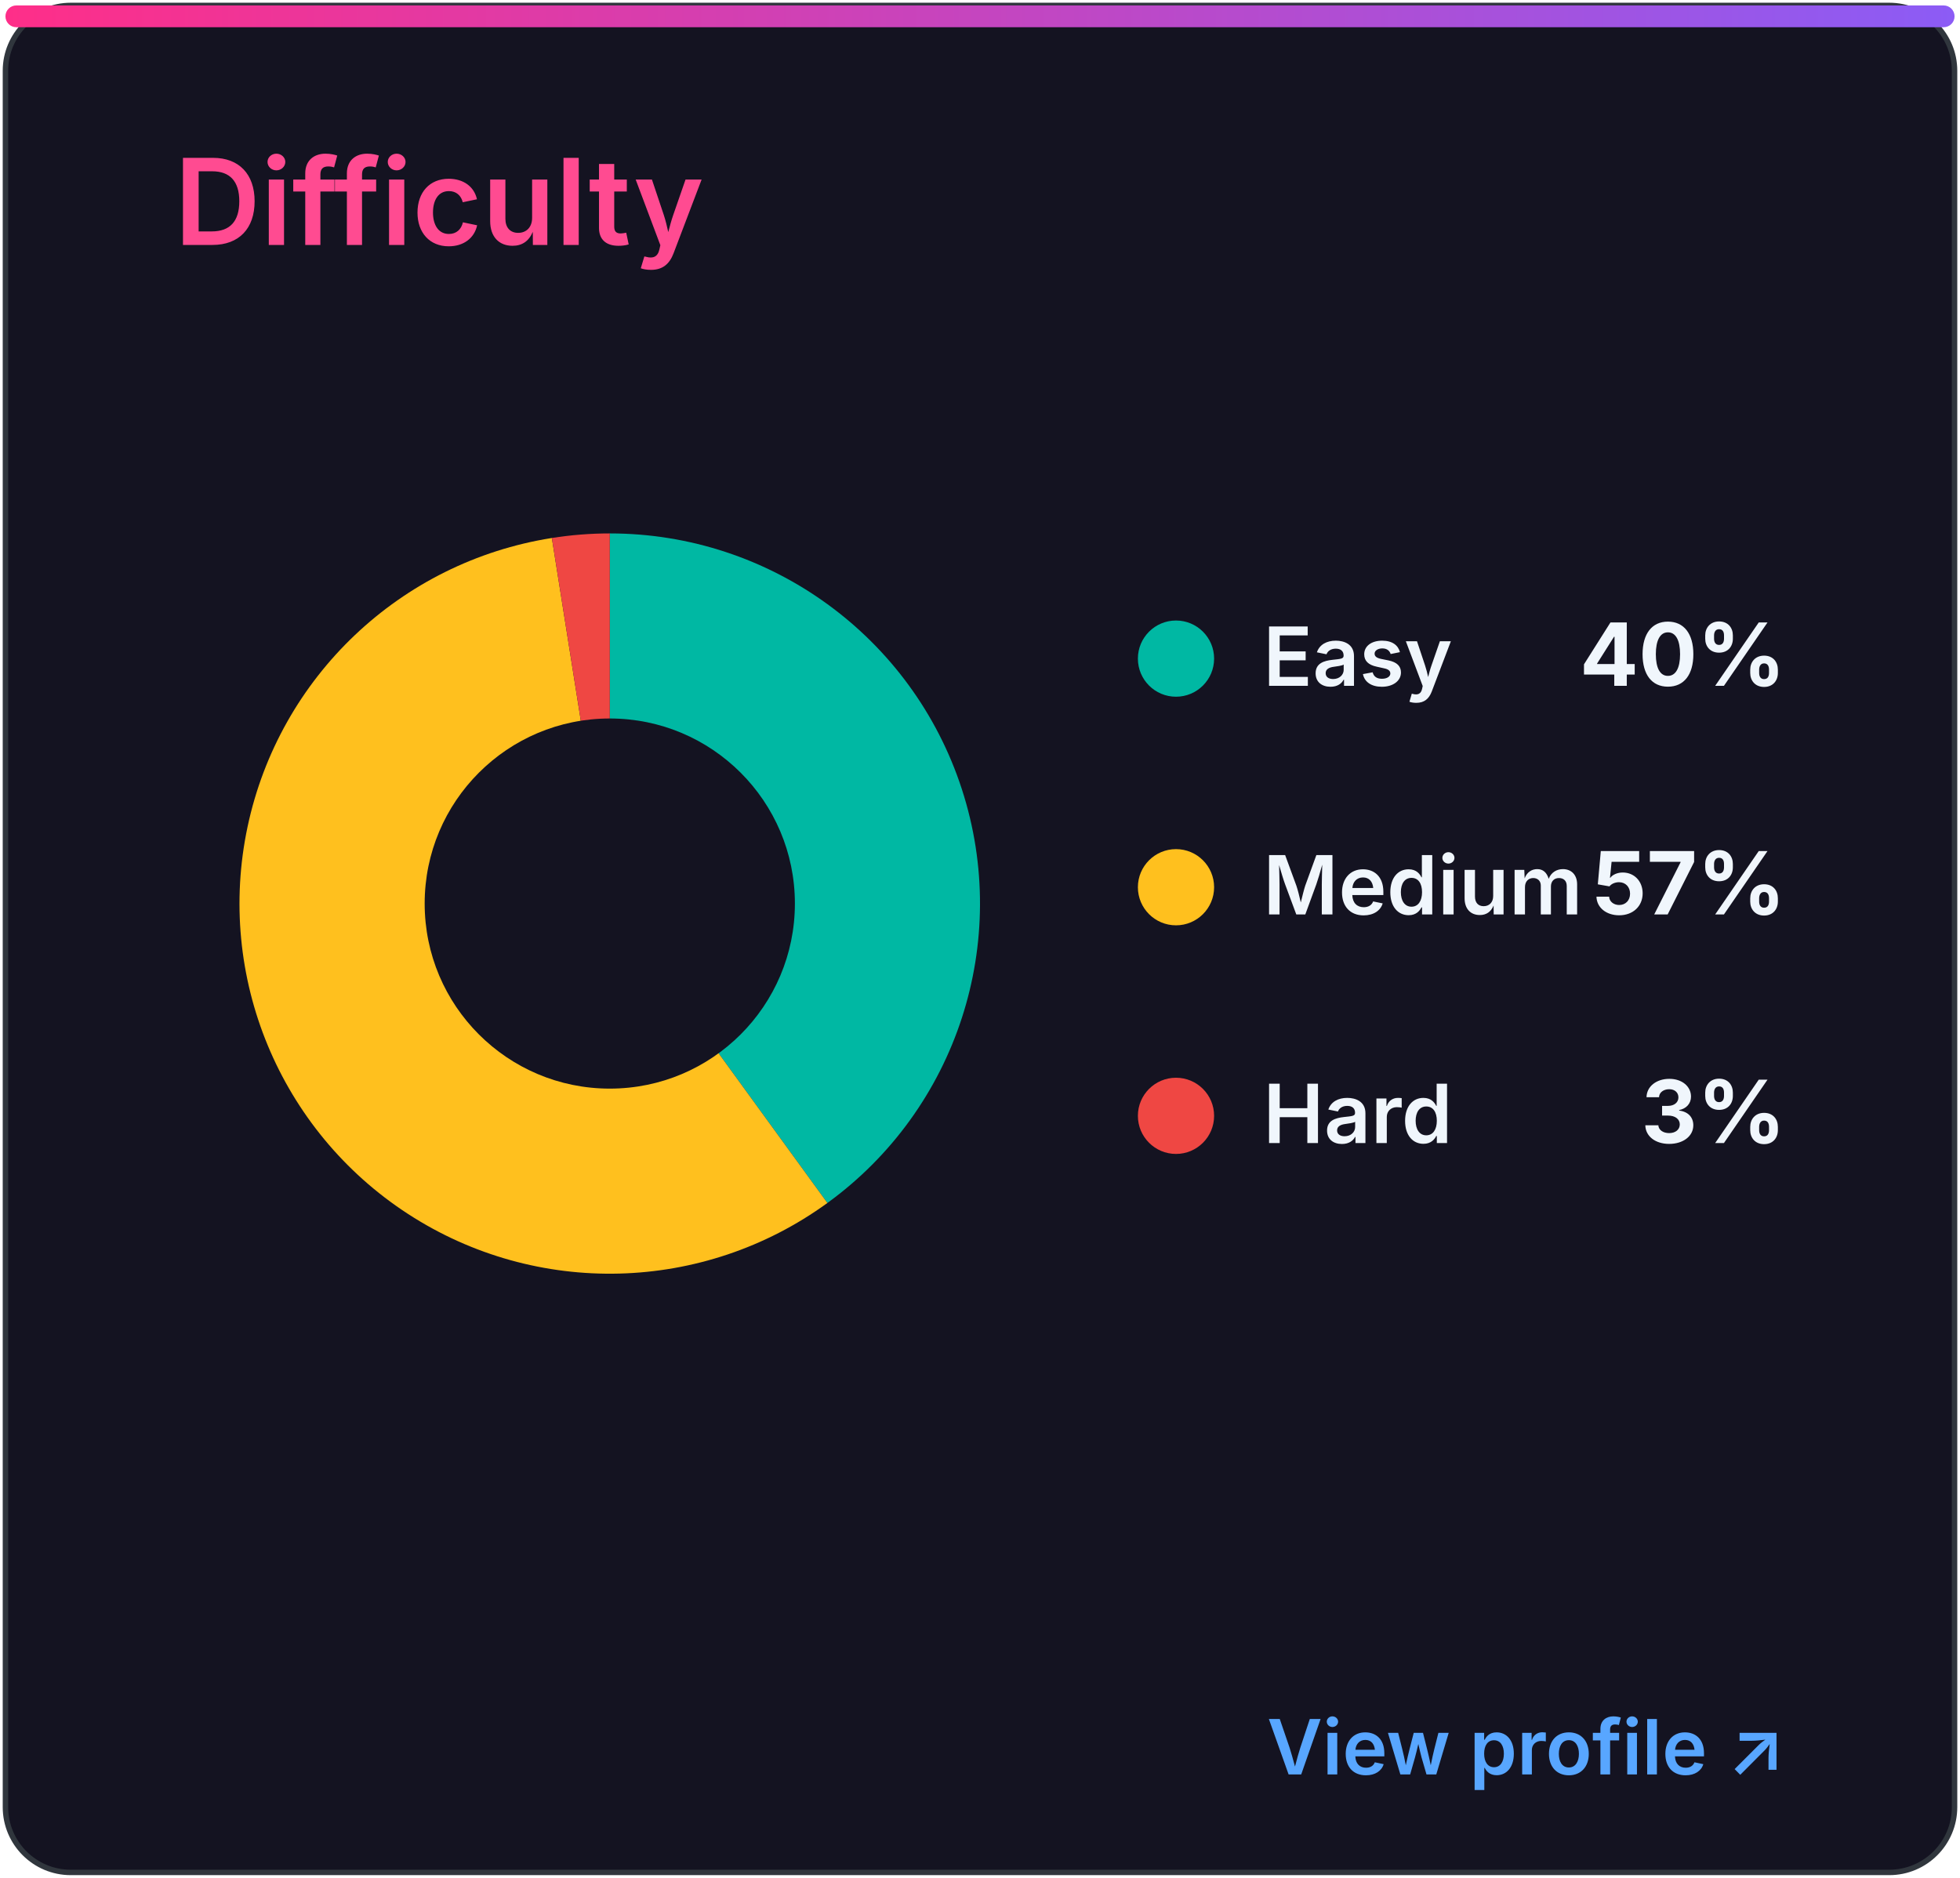
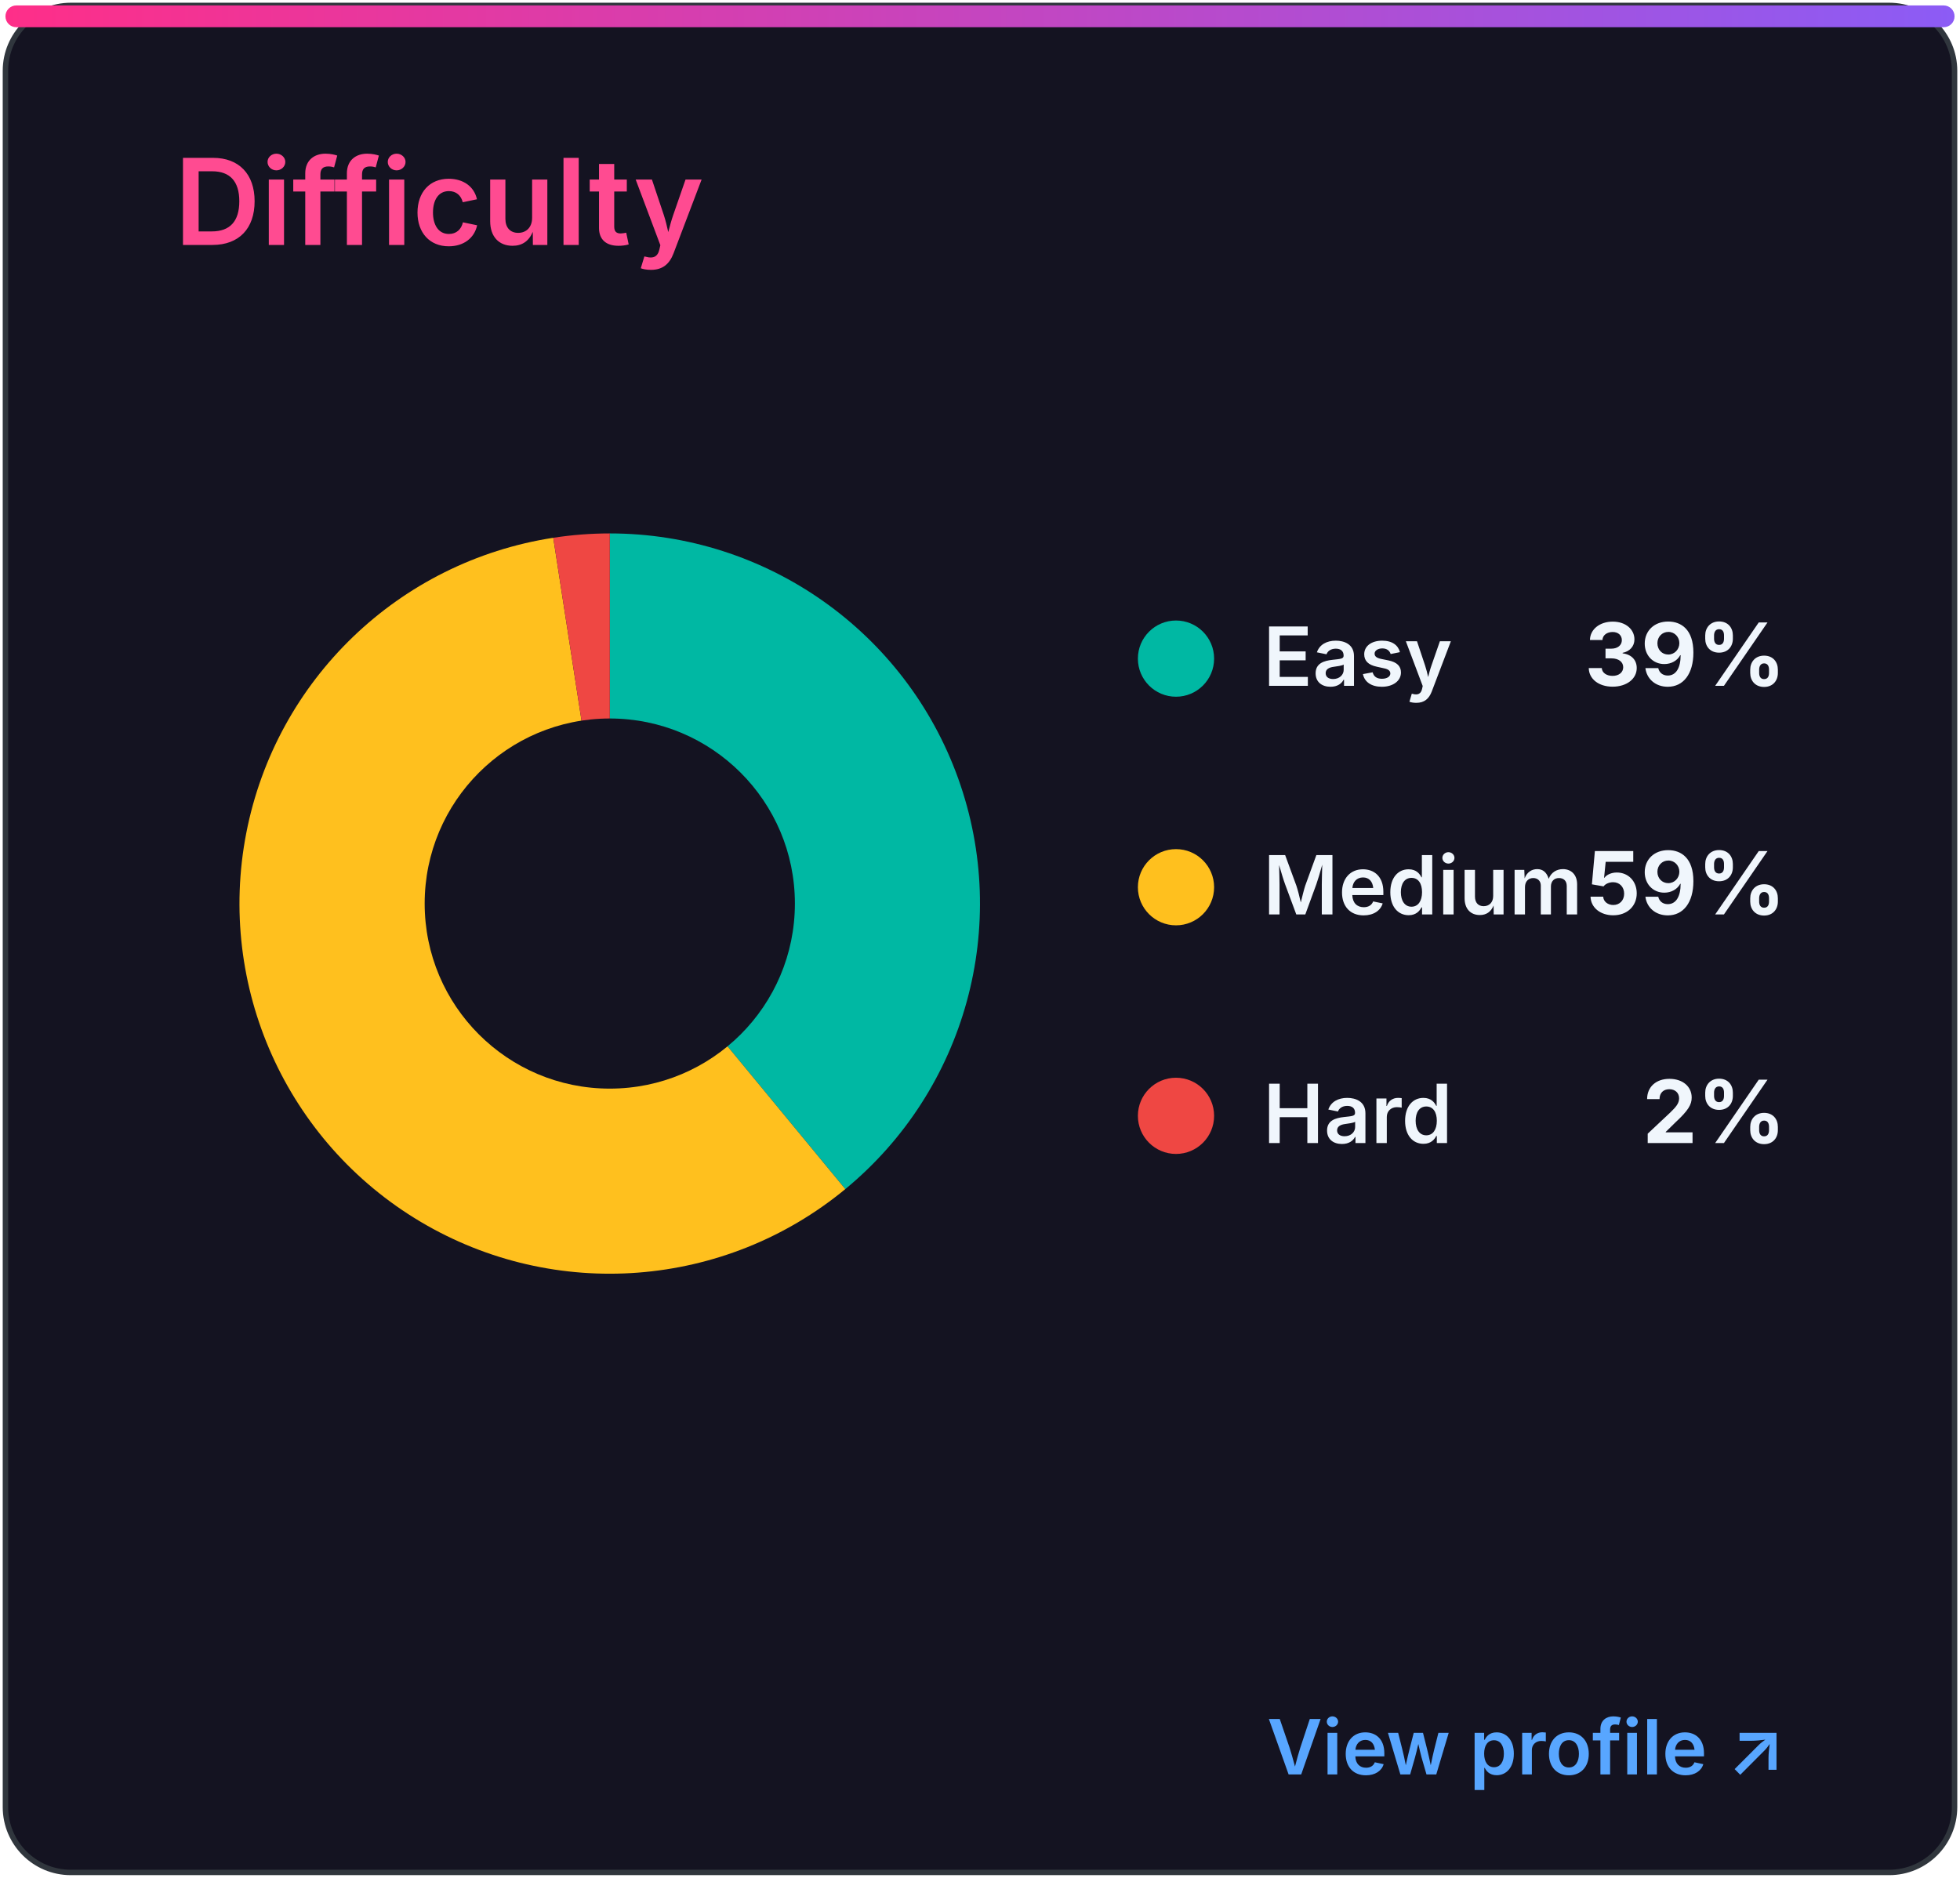
<svg xmlns="http://www.w3.org/2000/svg" width="360" height="345" viewBox="0 0 360 345" role="img" aria-labelledby="title desc">
  <defs>
    <linearGradient id="accent" x1="0" x2="1">
      <stop stop-color="#ff2e88" />
      <stop offset="1" stop-color="#8b5cf6" />
    </linearGradient>
    <clipPath id="bar">
      <rect x="32" y="82" width="296" height="8" rx="4" />
    </clipPath>
    <style>
.heading{font:600 22px -apple-system,BlinkMacSystemFont,'Segoe UI',sans-serif;fill:#ff4b91}
.eyebrow{font:600 10px -apple-system,BlinkMacSystemFont,'Segoe UI',sans-serif;letter-spacing:1.2px;fill:#8b949e}
.total{font:700 52px -apple-system,BlinkMacSystemFont,'Segoe UI',sans-serif;fill:#f0f6fc}
.metric{font:600 15px -apple-system,BlinkMacSystemFont,'Segoe UI',sans-serif;fill:#f0f6fc}
.count{font:700 16px -apple-system,BlinkMacSystemFont,'Segoe UI',sans-serif;fill:#f0f6fc}
.muted{font:500 13px -apple-system,BlinkMacSystemFont,'Segoe UI',sans-serif;fill:#8b949e}
.language{font:700 31px -apple-system,BlinkMacSystemFont,'Segoe UI',sans-serif;fill:#f0f6fc}
.link{font:600 14px -apple-system,BlinkMacSystemFont,'Segoe UI',sans-serif;fill:#58a6ff}
</style>
  </defs>
  <rect x="1" y="1" width="358" height="343" rx="12" fill="#141321" stroke="#30363d" />
  <rect x="1" y="1" width="358" height="4" rx="2" fill="url(#accent)" />
  <text x="32" y="45" class="heading">Difficulty</text>
-   <path d="M 112 166 L 112.00 98.00 A 68 68 0 0 1 151.97 221.01 Z" fill="#00b8a3" />
-   <path d="M 112 166 L 151.97 221.01 A 68 68 0 1 1 101.36 98.84 Z" fill="#ffc01e" />
-   <path d="M 112 166 L 101.36 98.84 A 68 68 0 0 1 112.00 98.00 Z" fill="#ef4743" />
+   <path d="M 112 166 L 112.00 98.00 A 68 68 0 0 1 155.26 218.46 Z" fill="#00b8a3" />
+   <path d="M 112 166 L 155.26 218.46 A 68 68 0 1 1 101.62 98.80 Z" fill="#ffc01e" />
+   <path d="M 112 166 L 101.62 98.80 A 68 68 0 0 1 112.00 98.00 Z" fill="#ef4743" />
  <circle cx="112" cy="166" r="34" fill="#141321" />
  <circle cx="216" cy="121" r="7" fill="#00b8a3" />
  <text x="232" y="126" class="metric">Easy</text>
-   <text x="328" y="126" class="count" text-anchor="end">40%</text>
+   <text x="328" y="126" class="count" text-anchor="end">39%</text>
  <circle cx="216" cy="163" r="7" fill="#ffc01e" />
  <text x="232" y="168" class="metric">Medium</text>
-   <text x="328" y="168" class="count" text-anchor="end">57%</text>
+   <text x="328" y="168" class="count" text-anchor="end">59%</text>
  <circle cx="216" cy="205" r="7" fill="#ef4743" />
  <text x="232" y="210" class="metric">Hard</text>
-   <text x="328" y="210" class="count" text-anchor="end">3%</text>
+   <text x="328" y="210" class="count" text-anchor="end">2%</text>
  <text x="328" y="326" class="link" text-anchor="end">View profile ↗</text>
</svg>
